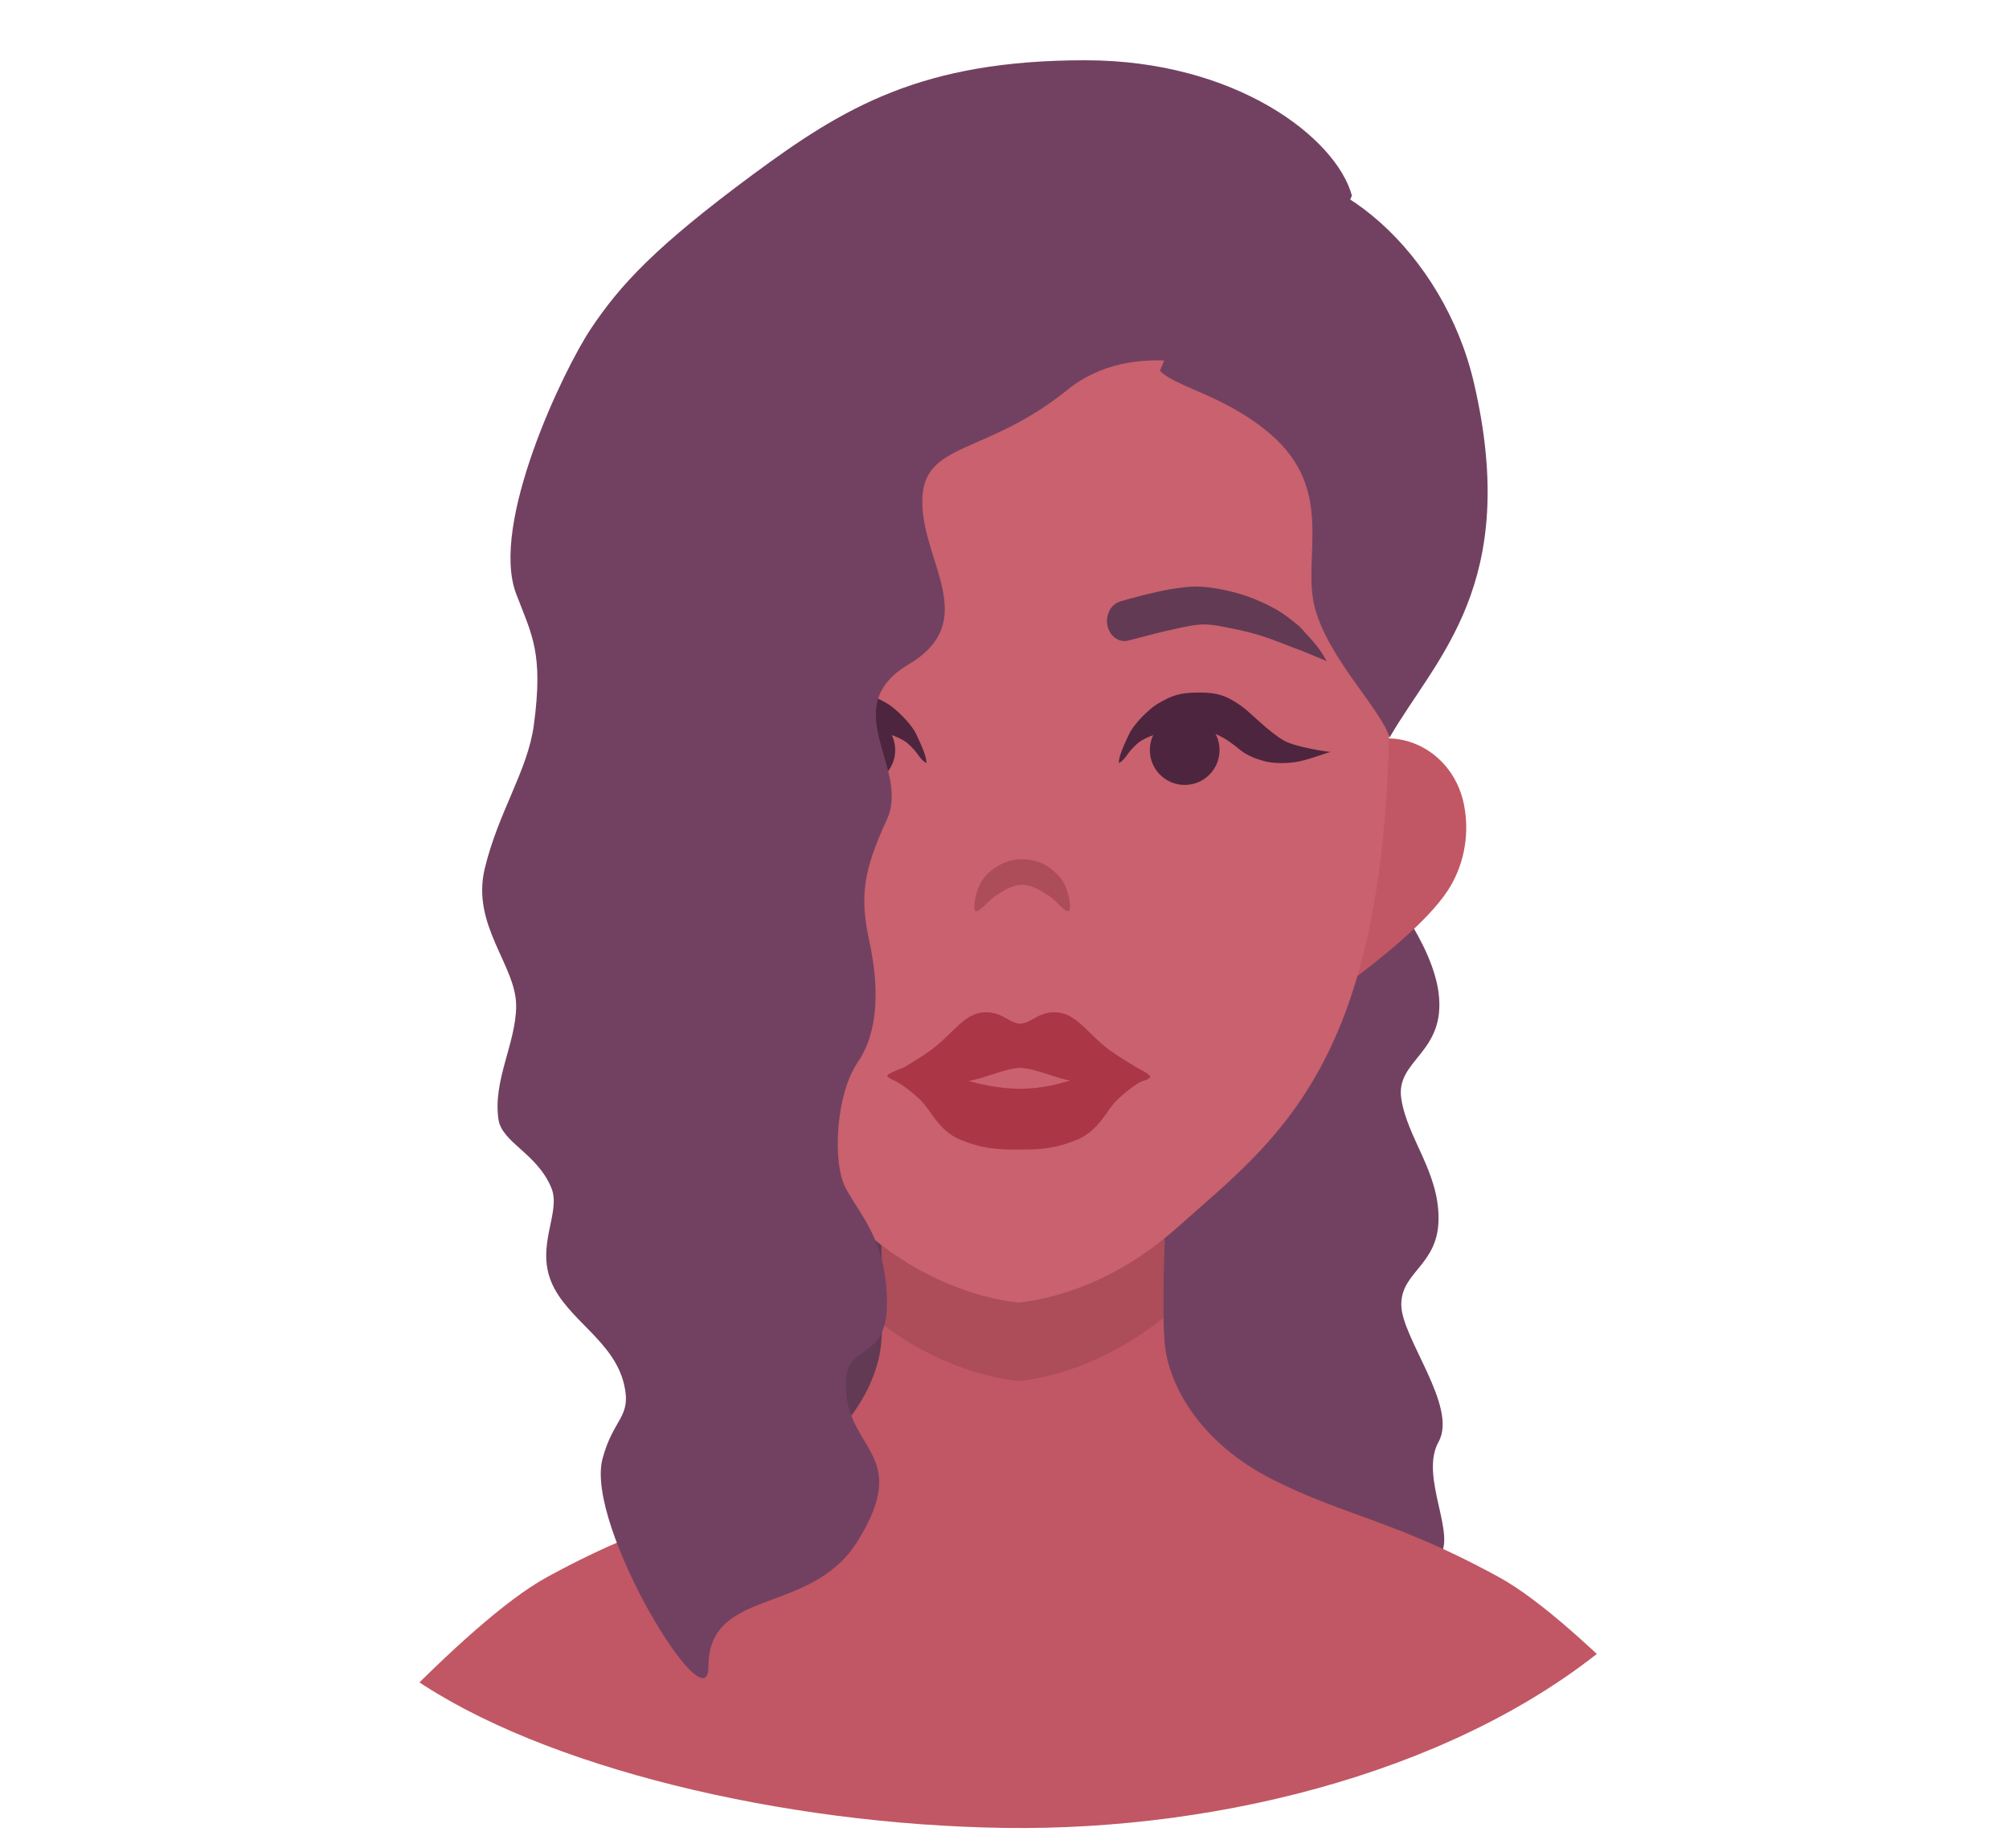
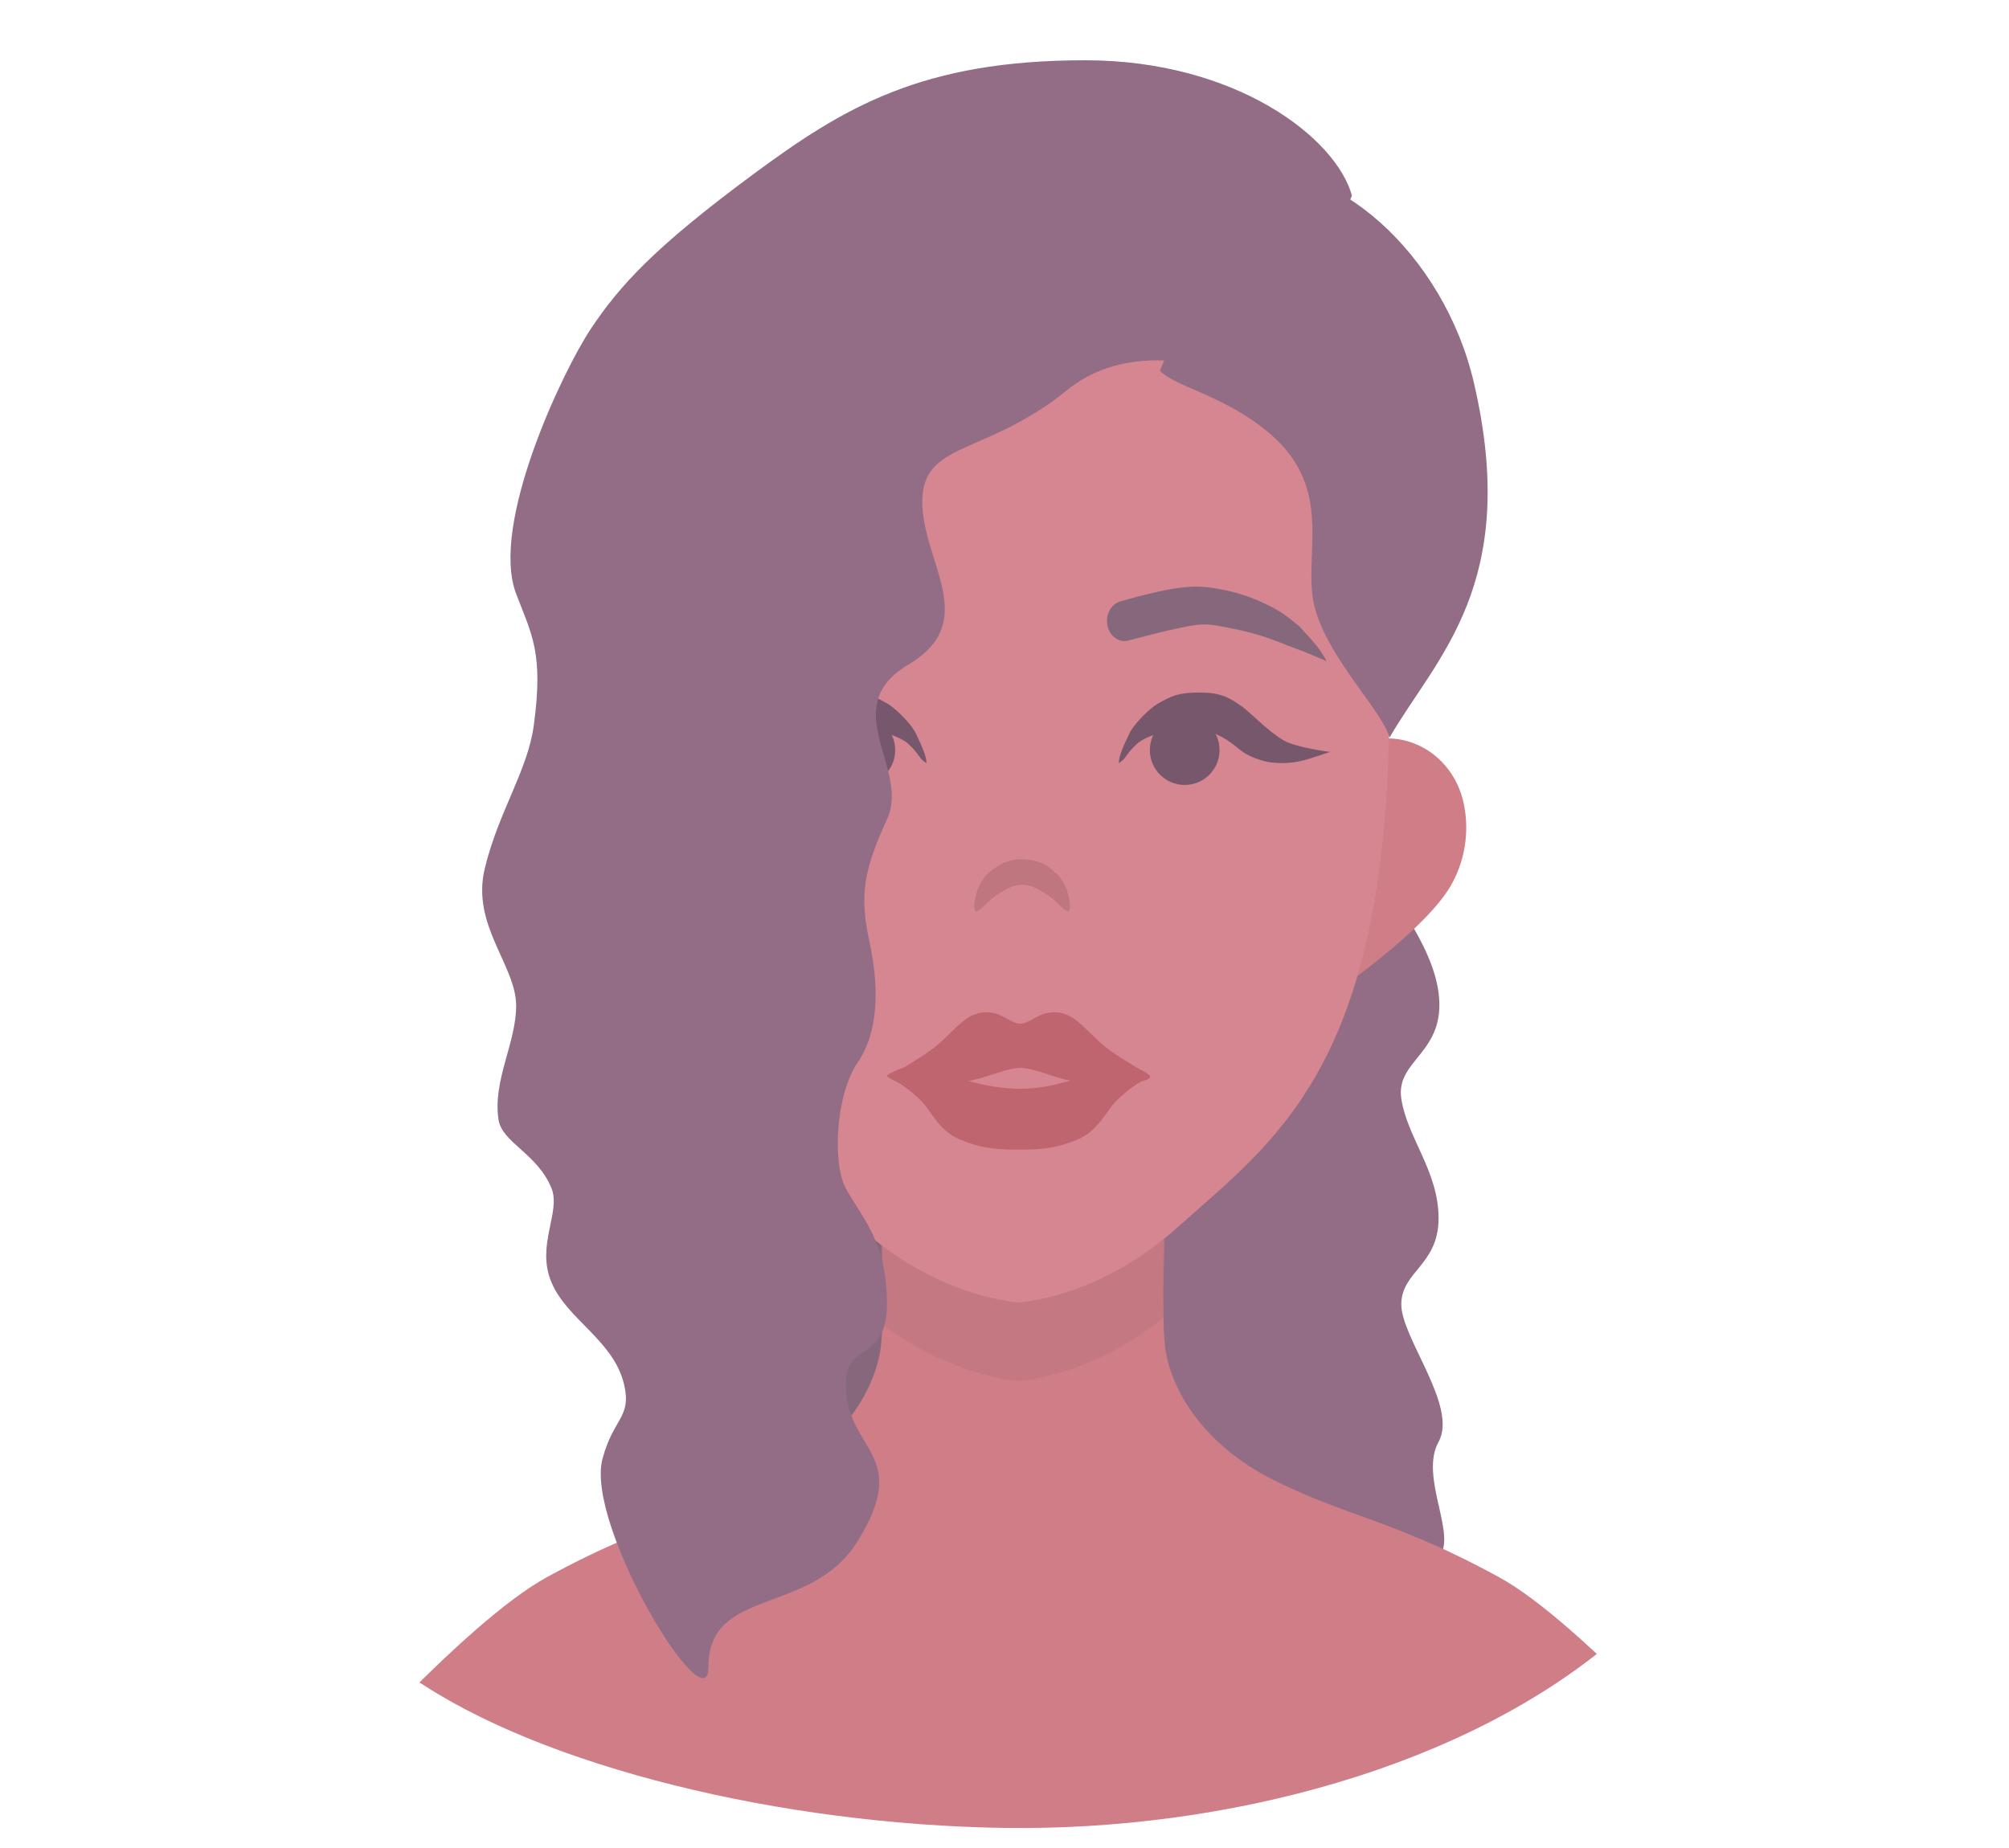
- <svg xmlns="http://www.w3.org/2000/svg" width="100" height="92" viewBox="0 0 100 92" fill="none">
-   <mask id="mask0_1_488" style="mask-type:alpha" maskUnits="userSpaceOnUse" x="0" y="0" width="100" height="92">
-     <path d="M94.71 51.737C88.158 61.972 88 75 80.5 81.5C73 88 61 91.159 50 91C39 90.841 27 88 20.5 83.5C14 79 10.71 67 8 51.737C8 41.5 -1.207 34.616 0.925 25.807C5.481 5.741 14.079 1.465 36.035 0H61.54C88.477 2.441 94.519 5.741 99.075 25.807C101.207 34.616 99.612 44.09 94.71 51.737Z" fill="#C4C4C4" />
+ <svg xmlns="http://www.w3.org/2000/svg" width="100" height="92" fill="none">
+   <mask height="92" width="100" y="0" x="0" maskUnits="userSpaceOnUse" id="mask0_1_488">
+     <path id="svg_1" fill="#C4C4C4" d="m94.71,51.737c-6.552,10.236 -6.71,23.263 -14.21,29.763c-7.5,6.5 -19.5,9.659 -30.5,9.5c-11,-0.159 -23,-3 -29.5,-7.5c-6.5,-4.5 -9.79,-16.5 -12.5,-31.763c-0,-10.237 -9.207,-17.121 -7.075,-25.93c4.556,-20.066 13.154,-24.342 35.11,-25.807l25.505,0c26.936,2.441 32.979,5.741 37.535,25.807c2.132,8.809 0.537,18.283 -4.365,25.93z" />
  </mask>
-   <g mask="url(#mask0_1_488)">
-     <path d="M35.668 75.004L33.129 51.469L46.898 59.77V76.273L35.668 75.004Z" fill="#623A54" />
-     <path d="M71.606 49.418C71.293 46.996 69.001 44.047 67.895 42.875L55.102 51.957V72.66C57.543 73.832 62.465 76.449 62.621 77.543C62.816 78.91 70.629 78.617 71.606 77.543C72.582 76.469 70.629 73.539 71.606 71.781C72.582 70.023 69.75 66.606 69.75 64.945C69.75 63.285 71.606 62.992 71.606 60.648C71.606 58.305 70.043 56.645 69.75 54.691C69.457 52.738 71.996 52.445 71.606 49.418Z" fill="#724161" />
-     <path d="M43.858 59.754H57.978C57.913 61.463 57.823 65.286 57.978 66.911C58.171 68.942 59.719 71.843 63.394 73.681C64.944 74.456 66.271 74.938 67.672 75.448C69.591 76.146 71.649 76.895 74.612 78.516C78.713 80.76 86.121 89.058 89.312 92.926H12.524C15.715 89.058 23.123 80.76 27.224 78.516C30.187 76.895 32.245 76.146 34.164 75.448C35.565 74.938 36.892 74.456 38.442 73.681C42.117 71.843 43.665 68.942 43.858 66.911C44.013 65.286 43.922 61.463 43.858 59.754Z" fill="#C15764" />
-     <mask id="mask1_1_488" style="mask-type:alpha" maskUnits="userSpaceOnUse" x="12" y="61" width="78" height="34">
-       <path d="M43.858 61.707H57.978C57.913 63.416 57.823 67.239 57.978 68.864C58.171 70.895 59.719 73.796 63.394 75.634C64.944 76.409 66.271 76.891 67.672 77.401C69.591 78.099 71.649 78.848 74.612 80.469C78.713 82.713 86.121 91.011 89.312 94.879H12.524C15.715 91.011 23.123 82.713 27.224 80.469C30.187 78.848 32.245 78.099 34.164 77.401C35.565 76.891 36.892 76.409 38.442 75.634C42.117 73.796 43.665 70.895 43.858 68.864C44.013 67.239 43.922 63.416 43.858 61.707Z" fill="#FFA39C" />
-     </mask>
-     <g mask="url(#mask1_1_488)">
-       <path d="M35.557 14.667C34.587 18.039 32.438 25.511 32.261 37.351C31.988 55.515 37.027 59.938 41.842 64.164C42.164 64.446 42.484 64.727 42.802 65.012C46.079 67.944 49.313 68.605 50.704 68.754C52.096 68.605 55.33 67.944 58.606 65.012C58.924 64.727 59.245 64.446 59.566 64.164C64.381 59.938 69.42 55.515 69.148 37.351C68.97 25.511 66.821 18.039 65.851 14.667C65.549 13.614 65.361 12.961 65.384 12.699H36.025C36.048 12.961 35.86 13.614 35.557 14.667Z" fill="#AC4D59" />
+   <g>
+     <g id="svg_2" mask="url(#mask0_1_488)">
+       <path id="svg_3" fill="#623A54" d="m35.668,75.004l-2.539,-23.535l13.77,8.301l0,16.504l-11.23,-1.27z" />
+       <path id="svg_4" fill="#724161" d="m71.606,49.418c-0.312,-2.422 -2.604,-5.371 -3.711,-6.543l-12.793,9.082l0,20.703c2.441,1.172 7.363,3.789 7.52,4.883c0.195,1.367 8.008,1.074 8.984,0c0.977,-1.074 -0.977,-4.004 0,-5.762c0.977,-1.758 -1.855,-5.176 -1.855,-6.836c0,-1.66 1.855,-1.953 1.855,-4.297c0,-2.344 -1.562,-4.004 -1.855,-5.957c-0.293,-1.953 2.246,-2.246 1.855,-5.273z" />
+       <path id="svg_5" fill="#C15764" d="m43.858,59.754l14.12,0c-0.065,1.709 -0.155,5.532 0,7.157c0.193,2.031 1.741,4.932 5.416,6.77c1.55,0.775 2.877,1.258 4.278,1.767c1.919,0.698 3.977,1.447 6.941,3.068c4.101,2.244 11.509,10.542 14.7,14.41l-76.789,0c3.192,-3.869 10.6,-12.166 14.7,-14.41c2.963,-1.621 5.021,-2.37 6.941,-3.068c1.401,-0.509 2.727,-0.992 4.278,-1.767c3.675,-1.837 5.222,-4.739 5.416,-6.77c0.155,-1.625 0.065,-5.448 0,-7.157z" />
+       <mask height="34" width="78" y="61" x="12" maskUnits="userSpaceOnUse" id="mask1_1_488">
+         <path id="svg_6" fill="#FFA39C" d="m43.858,61.707l14.12,0c-0.065,1.709 -0.155,5.532 0,7.157c0.193,2.031 1.741,4.932 5.416,6.77c1.55,0.775 2.877,1.258 4.278,1.767c1.919,0.698 3.977,1.447 6.941,3.068c4.101,2.244 11.509,10.541 14.7,14.41l-76.789,0c3.192,-3.869 10.6,-12.166 14.7,-14.41c2.963,-1.621 5.021,-2.37 6.941,-3.068c1.401,-0.509 2.727,-0.992 4.278,-1.767c3.675,-1.837 5.222,-4.739 5.416,-6.77c0.155,-1.625 0.065,-5.448 0,-7.157z" />
+       </mask>
+       <g id="svg_7" mask="url(#mask1_1_488)">
+         <path id="svg_8" fill="#AC4D59" d="m35.557,14.667c-0.97,3.372 -3.119,10.844 -3.296,22.684c-0.272,18.164 4.767,22.587 9.582,26.813c0.322,0.282 0.642,0.564 0.96,0.848c3.277,2.933 6.511,3.594 7.902,3.742c1.391,-0.148 4.625,-0.81 7.902,-3.742c0.318,-0.284 0.638,-0.566 0.96,-0.848c4.815,-4.226 9.854,-8.649 9.582,-26.813c-0.178,-11.84 -2.327,-19.312 -3.296,-22.684c-0.303,-1.053 -0.491,-1.706 -0.468,-1.968l-29.359,0c0.023,0.262 -0.165,0.915 -0.468,1.968z" />
+       </g>
+       <path id="svg_9" fill="#C15764" d="m67.135,48.912c1.596,-1.176 3.909,-3.029 4.921,-4.565c0.758,-1.147 1.074,-2.608 0.865,-3.999c-0.433,-3.165 -3.857,-4.667 -6.176,-2.713c-0.13,0.109 -0.252,0.232 -0.377,0.357c-0.051,0.051 -0.102,0.103 -0.155,0.155c-0.046,-0.058 -0.09,-0.116 -0.134,-0.173c-0.108,-0.141 -0.213,-0.278 -0.328,-0.402c-2.05,-2.234 -5.638,-1.182 -6.471,1.902c-0.384,1.353 -0.257,2.842 0.348,4.077c0.808,1.652 2.866,3.786 4.298,5.156c0.399,0.382 1.522,1.382 1.522,1.382c0,0 1.241,-0.848 1.686,-1.176z" />
+       <path id="svg_10" fill="#C9616E" d="m35.557,14.667c-0.97,3.372 -3.119,6.938 -3.296,18.778c-0.272,18.164 4.767,22.587 9.582,26.813c0.322,0.282 0.642,0.564 0.96,0.848c3.277,2.933 6.511,3.594 7.902,3.742c1.391,-0.148 4.625,-0.81 7.902,-3.742c0.318,-0.284 0.638,-0.566 0.96,-0.848c4.815,-4.226 9.854,-8.649 9.582,-26.813c-0.178,-11.84 -2.327,-15.406 -3.296,-18.778c-0.303,-1.053 -0.491,-1.706 -0.468,-1.968l-29.359,0c0.023,0.262 -0.165,0.915 -0.468,1.968z" />
+       <path id="svg_11" fill="#AB3645" d="m48.126,50.706c0.276,-0.186 0.581,-0.311 0.953,-0.311c0.472,0 0.787,0.178 1.047,0.324l0.009,0.005c0.234,0.132 0.412,0.228 0.649,0.24c0.237,-0.011 0.416,-0.108 0.649,-0.24l0.009,-0.005c0.259,-0.146 0.575,-0.324 1.046,-0.324c0.371,0 0.677,0.125 0.953,0.311c0.268,0.18 0.522,0.428 0.79,0.689l0.009,0.008c0.219,0.213 0.452,0.44 0.722,0.667c0.416,0.348 1.065,0.741 1.6,1.066l0.004,0.003c0,0 0.683,0.336 0.683,0.464c0,0.129 -0.441,0.236 -0.441,0.236c-0.125,0.066 -0.266,0.155 -0.414,0.261c-0.295,0.211 -0.604,0.475 -0.841,0.713c-0.111,0.112 -0.22,0.255 -0.34,0.421c-0.028,0.039 -0.057,0.079 -0.086,0.12c-0.094,0.131 -0.194,0.272 -0.303,0.41c-0.286,0.364 -0.65,0.739 -1.183,0.962c-1.008,0.421 -1.721,0.505 -2.812,0.505c-0.042,0 -0.083,-0.003 -0.122,-0.008c-0.039,0.005 -0.08,0.008 -0.122,0.008c-1.091,0 -1.804,-0.084 -2.812,-0.505c-0.533,-0.223 -0.897,-0.598 -1.183,-0.962c-0.109,-0.138 -0.209,-0.279 -0.303,-0.41c-0.029,-0.041 -0.058,-0.081 -0.086,-0.12c-0.12,-0.167 -0.229,-0.309 -0.34,-0.421c-0.237,-0.237 -0.545,-0.502 -0.841,-0.713c-0.148,-0.105 -0.289,-0.195 -0.414,-0.261c0,0 -0.444,-0.189 -0.444,-0.288c0,-0.1 0.841,-0.415 0.841,-0.415c0.535,-0.324 1.183,-0.718 1.6,-1.066c0.271,-0.227 0.504,-0.453 0.723,-0.667l0.009,-0.008c0.268,-0.261 0.522,-0.509 0.79,-0.689zm2.658,3.497c-1.17,0 -2.164,-0.278 -2.573,-0.388c0.012,-0.002 0.023,-0.004 0.034,-0.006c0.372,-0.069 0.758,-0.194 1.123,-0.312l0.008,-0.003c0.526,-0.17 1.001,-0.321 1.408,-0.332c0.407,0.011 0.882,0.162 1.408,0.332l0.008,0.003c0.347,0.112 0.713,0.23 1.068,0.301c-0.427,0.114 -1.314,0.405 -2.484,0.405z" clip-rule="evenodd" fill-rule="evenodd" />
+       <path id="svg_12" fill="#AC4D59" d="m52.607,43.511c-0.35,-0.317 -0.728,-0.699 -1.727,-0.734c-0.999,-0.034 -1.727,0.734 -1.727,0.734c-0.625,0.566 -0.773,1.856 -0.566,1.856c0.12,0 0.338,-0.21 0.551,-0.416c0.154,-0.148 0.305,-0.294 0.416,-0.358c0.326,-0.187 0.755,-0.54 1.326,-0.546c0.57,0.006 1,0.359 1.325,0.546c0.111,0.064 0.262,0.21 0.416,0.358c0.213,0.206 0.431,0.416 0.551,0.416c0.207,0 0.059,-1.29 -0.566,-1.856z" />
+       <circle id="svg_13" fill="#4D253F" r="1.734" cy="37.343" cx="42.826" />
+       <path id="svg_14" fill="#4D253F" d="m40.011,35.152c0.582,-0.396 0.995,-0.676 2.069,-0.676c1.041,0 1.368,0.146 2.084,0.548c0.362,0.204 1.172,0.961 1.432,1.509l0.002,0.004c0.241,0.507 0.519,1.093 0.519,1.454c-0.391,-0.225 -0.359,-0.472 -0.911,-0.963c-0.521,-0.464 -1.823,-0.77 -2.735,-0.77c-0.61,0 -1.349,0.316 -1.768,0.601c-0.074,0.051 -0.154,0.108 -0.241,0.169l0,0c-0.415,0.296 -0.595,0.601 -1.637,0.875c-0.334,0.088 -1.042,0.137 -1.693,0c-0.651,-0.137 -1.45,-0.47 -1.561,-0.465c0.054,-0.002 1.757,-0.232 2.343,-0.579c0.781,-0.464 1.591,-1.335 2.084,-1.698l0.015,-0.01z" />
+       <ellipse id="svg_15" fill="#4D253F" transform="matrix(-1 0 0 1 58.9697 37.3431)" ry="1.734" rx="1.734" />
+       <path id="svg_16" fill="#4D253F" d="m61.794,35.152c-0.582,-0.396 -0.995,-0.676 -2.069,-0.676c-1.041,0 -1.368,0.146 -2.084,0.548c-0.362,0.204 -1.172,0.961 -1.433,1.509l-0.002,0.004c-0.241,0.507 -0.519,1.093 -0.519,1.454c0.391,-0.225 0.359,-0.472 0.911,-0.963c0.521,-0.464 1.823,-0.77 2.735,-0.77c0.61,0 1.349,0.316 1.768,0.601c0.074,0.051 0.154,0.108 0.241,0.169l0,0c0.415,0.296 0.595,0.601 1.637,0.875c0.334,0.088 1.042,0.137 1.693,0c0.651,-0.137 1.45,-0.47 1.561,-0.465c-0.054,-0.002 -1.757,-0.232 -2.343,-0.579c-0.781,-0.464 -1.591,-1.335 -2.084,-1.698l-0.015,-0.01z" />
+       <path id="svg_17" fill="#623A54" d="m40.78,29.391c0.987,-0.217 1.568,-0.216 2.148,-0.146c0.956,0.116 1.586,0.294 2.178,0.439c0.29,0.071 0.78,0.213 0.955,0.264l0.011,0.003c0.463,0.152 0.73,0.706 0.598,1.237c-0.132,0.531 -0.614,0.839 -1.077,0.687l-0,-0l-0,-0l-0.001,-0c-0.921,-0.233 -1.502,-0.406 -2.567,-0.628c-0.939,-0.196 -1.258,-0.208 -2.033,-0.059c-0.612,0.118 -1.161,0.216 -1.936,0.454c-0.618,0.189 -1.235,0.456 -1.645,0.606c-0.41,0.15 -0.871,0.334 -1.645,0.667c0.387,-0.667 0.484,-0.778 1.355,-1.726c0.484,-0.386 0.806,-0.688 1.549,-1.053c0.677,-0.334 1.258,-0.556 2.111,-0.744z" />
+       <path id="svg_18" fill="#623A54" d="m61.025,29.391c-0.987,-0.217 -1.568,-0.216 -2.148,-0.146c-0.956,0.116 -1.586,0.294 -2.178,0.439c-0.29,0.071 -0.78,0.213 -0.955,0.264l-0.011,0.003c-0.463,0.152 -0.73,0.706 -0.598,1.237c0.132,0.531 0.614,0.839 1.077,0.687l0,-0l0,-0l0.001,-0c0.921,-0.233 1.502,-0.406 2.567,-0.628c0.939,-0.196 1.258,-0.208 2.033,-0.059c0.612,0.118 1.161,0.216 1.936,0.454c0.618,0.189 1.236,0.456 1.645,0.606c0.41,0.15 0.871,0.334 1.645,0.667c-0.387,-0.667 -0.484,-0.778 -1.355,-1.726c-0.484,-0.386 -0.806,-0.688 -1.549,-1.053c-0.677,-0.334 -1.258,-0.556 -2.111,-0.744z" />
+       <path id="svg_19" fill="#724161" d="m53.133,19.406c3.281,-2.656 8.073,-1.107 10.059,0l4.101,-9.668c-0.781,-2.865 -5.762,-6.738 -13.281,-6.738c-8.124,0 -12.012,2.344 -16.504,5.664c-4.892,3.616 -6.643,5.521 -8.105,7.715c-1.367,2.051 -5.032,9.716 -3.711,13.184c0.781,2.051 1.367,2.93 0.879,6.543c-0.306,2.268 -1.758,4.297 -2.441,7.129c-0.684,2.832 1.562,4.823 1.562,6.836c0,1.855 -1.172,3.711 -0.879,5.664c0.173,1.152 1.939,1.692 2.637,3.418c0.485,1.199 -0.781,2.832 0,4.688c0.781,1.855 3.098,2.89 3.613,5.078c0.391,1.66 -0.531,1.66 -1.074,3.711c-0.879,3.32 5.274,13.39 5.274,10.352c0,-4.004 5.091,-2.504 7.422,-6.25c2.734,-4.395 -0.586,-4.479 -0.586,-7.812c0,-2.148 2.051,-1.091 2.051,-4.004c0,-3.125 -1.264,-4.3 -2.051,-5.762c-0.684,-1.27 -0.488,-4.688 0.586,-6.25c1.074,-1.562 1.074,-3.808 0.586,-6.055c-0.488,-2.246 -0.293,-3.516 0.879,-6.055c1.172,-2.539 -2.539,-5.566 1.074,-7.715c3.613,-2.148 0.684,-5.078 0.684,-8.105c0,-3.027 3.125,-2.246 7.227,-5.566z" />
+       <path id="svg_20" fill="#724161" d="m63.207,21.586c-2.235,-1.906 -4.688,-2.311 -5.469,-3.125l4.004,-9.863c4.59,-0.879 10.125,4.03 11.621,10.449c2.344,10.059 -1.888,13.672 -4.199,17.676c-0.358,-1.335 -3.027,-3.906 -3.711,-6.445c-0.684,-2.539 1.074,-5.859 -2.246,-8.691z" />
    </g>
-     <path d="M67.135 48.912C68.73 47.736 71.043 45.883 72.056 44.347C72.814 43.2 73.13 41.739 72.921 40.348C72.489 37.182 69.064 35.681 66.746 37.635C66.616 37.744 66.494 37.867 66.369 37.992C66.318 38.044 66.267 38.095 66.214 38.147C66.168 38.089 66.124 38.031 66.08 37.974C65.972 37.833 65.867 37.696 65.752 37.571C63.702 35.337 60.114 36.389 59.281 39.474C58.896 40.826 59.023 42.316 59.629 43.55C60.437 45.203 62.494 47.336 63.927 48.706C64.326 49.088 65.449 50.088 65.449 50.088C65.449 50.088 66.69 49.24 67.135 48.912Z" fill="#C15764" />
-     <path d="M35.557 14.667C34.587 18.039 32.438 21.605 32.261 33.445C31.988 51.608 37.027 56.031 41.842 60.257C42.164 60.54 42.484 60.821 42.802 61.105C46.079 64.038 49.313 64.699 50.704 64.848C52.096 64.699 55.33 64.038 58.606 61.105C58.924 60.821 59.245 60.54 59.566 60.257C64.381 56.031 69.42 51.608 69.148 33.445C68.97 21.605 66.821 18.039 65.851 14.667C65.549 13.614 65.361 12.961 65.384 12.699H36.025C36.048 12.961 35.86 13.614 35.557 14.667Z" fill="#C9616E" />
-     <path fill-rule="evenodd" clip-rule="evenodd" d="M48.126 50.706C48.402 50.52 48.707 50.395 49.079 50.395C49.55 50.395 49.866 50.572 50.125 50.718L50.135 50.723C50.368 50.855 50.547 50.952 50.784 50.963C51.021 50.952 51.2 50.855 51.433 50.723L51.443 50.718C51.702 50.572 52.018 50.395 52.489 50.395C52.861 50.395 53.166 50.52 53.442 50.706C53.71 50.886 53.964 51.134 54.232 51.395L54.24 51.403C54.459 51.616 54.692 51.843 54.963 52.07C55.379 52.418 56.027 52.811 56.563 53.136L56.567 53.138C56.567 53.138 57.25 53.474 57.25 53.602C57.25 53.731 56.809 53.838 56.809 53.838C56.684 53.904 56.543 53.994 56.395 54.099C56.1 54.31 55.791 54.574 55.555 54.812C55.443 54.923 55.334 55.066 55.214 55.233C55.186 55.272 55.158 55.312 55.129 55.353C55.035 55.484 54.934 55.625 54.826 55.764C54.54 56.127 54.176 56.502 53.643 56.725C52.635 57.146 51.922 57.23 50.831 57.23C50.789 57.23 50.748 57.228 50.709 57.223C50.669 57.228 50.629 57.23 50.587 57.23C49.496 57.23 48.782 57.146 47.774 56.725C47.241 56.502 46.878 56.127 46.592 55.764C46.483 55.625 46.383 55.484 46.289 55.353C46.26 55.312 46.231 55.272 46.203 55.233C46.083 55.066 45.974 54.923 45.863 54.812C45.626 54.574 45.317 54.31 45.022 54.099C44.874 53.994 44.733 53.904 44.608 53.838C44.608 53.838 44.164 53.65 44.164 53.55C44.164 53.451 45.005 53.136 45.005 53.136C45.541 52.811 46.189 52.418 46.605 52.07C46.876 51.843 47.109 51.616 47.328 51.403L47.336 51.395C47.604 51.134 47.858 50.886 48.126 50.706ZM50.784 54.203C49.614 54.203 48.62 53.925 48.211 53.815C48.222 53.813 48.234 53.811 48.245 53.809C48.617 53.739 49.003 53.615 49.368 53.497L49.376 53.494C49.902 53.325 50.377 53.173 50.784 53.162C51.192 53.173 51.666 53.325 52.192 53.494L52.2 53.497C52.547 53.609 52.913 53.727 53.268 53.798C52.841 53.912 51.954 54.203 50.784 54.203Z" fill="#AB3645" />
-     <path d="M52.607 43.511C52.257 43.194 51.879 42.812 50.881 42.777C49.882 42.743 49.154 43.511 49.154 43.511C48.529 44.077 48.381 45.367 48.588 45.367C48.708 45.367 48.926 45.157 49.139 44.951C49.293 44.803 49.444 44.657 49.555 44.593C49.881 44.406 50.31 44.053 50.881 44.047C51.451 44.053 51.88 44.406 52.206 44.593C52.317 44.657 52.468 44.803 52.622 44.951C52.835 45.157 53.053 45.367 53.173 45.367C53.38 45.367 53.232 44.077 52.607 43.511Z" fill="#AC4D59" />
-     <circle cx="42.826" cy="37.343" r="1.734" fill="#4D253F" />
-     <path d="M40.011 35.152C40.593 34.757 41.006 34.477 42.08 34.477C43.122 34.477 43.449 34.623 44.164 35.025C44.526 35.229 45.336 35.986 45.596 36.534L45.598 36.538C45.839 37.045 46.117 37.631 46.117 37.992C45.727 37.767 45.758 37.521 45.206 37.029C44.685 36.565 43.383 36.259 42.471 36.259C41.861 36.259 41.122 36.575 40.702 36.86C40.628 36.91 40.548 36.967 40.462 37.029L40.462 37.029C40.046 37.325 39.866 37.63 38.825 37.904C38.491 37.992 37.783 38.041 37.132 37.904C36.48 37.767 35.682 37.435 35.57 37.439C35.624 37.437 37.328 37.207 37.913 36.86C38.694 36.396 39.504 35.525 39.997 35.162L40.011 35.152Z" fill="#4D253F" />
-     <ellipse rx="1.734" ry="1.734" transform="matrix(-1 0 0 1 58.9697 37.3431)" fill="#4D253F" />
-     <path d="M61.794 35.152C61.212 34.757 60.799 34.477 59.725 34.477C58.683 34.477 58.356 34.623 57.641 35.025C57.279 35.229 56.469 35.986 56.209 36.534L56.207 36.538C55.966 37.045 55.688 37.631 55.688 37.992C56.078 37.767 56.047 37.521 56.599 37.029C57.12 36.565 58.422 36.259 59.334 36.259C59.943 36.259 60.683 36.575 61.102 36.86C61.177 36.91 61.257 36.967 61.343 37.029L61.343 37.029C61.759 37.325 61.938 37.63 62.98 37.904C63.314 37.992 64.022 38.041 64.673 37.904C65.324 37.767 66.123 37.435 66.234 37.439C66.181 37.437 64.477 37.207 63.892 36.86C63.11 36.396 62.301 35.525 61.808 35.162L61.794 35.152Z" fill="#4D253F" />
-     <path d="M40.78 29.391C41.767 29.174 42.348 29.175 42.928 29.245C43.884 29.361 44.514 29.54 45.106 29.684C45.396 29.755 45.885 29.897 46.061 29.948L46.071 29.951C46.534 30.102 46.802 30.656 46.669 31.188C46.537 31.719 46.055 32.027 45.593 31.875L45.593 31.875L45.593 31.875L45.592 31.875C44.67 31.641 44.09 31.469 43.025 31.246C42.086 31.05 41.767 31.038 40.992 31.188C40.38 31.306 39.831 31.404 39.056 31.641C38.438 31.831 37.821 32.097 37.411 32.247C37.001 32.397 36.54 32.581 35.766 32.914C36.153 32.247 36.25 32.136 37.121 31.188C37.605 30.802 37.927 30.5 38.669 30.135C39.347 29.801 39.928 29.579 40.78 29.391Z" fill="#623A54" />
-     <path d="M61.025 29.391C60.038 29.174 59.456 29.175 58.877 29.245C57.92 29.361 57.29 29.54 56.699 29.684C56.409 29.755 55.919 29.897 55.744 29.948L55.734 29.951C55.271 30.102 55.003 30.656 55.135 31.188C55.267 31.719 55.749 32.027 56.212 31.875L56.212 31.875L56.212 31.875L56.213 31.875C57.134 31.641 57.715 31.469 58.78 31.246C59.719 31.05 60.038 31.038 60.812 31.188C61.425 31.306 61.974 31.404 62.748 31.641C63.367 31.831 63.984 32.097 64.394 32.247C64.804 32.397 65.265 32.581 66.039 32.914C65.652 32.247 65.555 32.136 64.684 31.188C64.2 30.802 63.878 30.5 63.135 30.135C62.458 29.801 61.877 29.579 61.025 29.391Z" fill="#623A54" />
-     <path d="M53.133 19.406C56.415 16.75 61.206 18.299 63.192 19.406L67.293 9.738C66.512 6.874 61.532 3 54.012 3C45.889 3 42.001 5.344 37.508 8.664C32.617 12.28 30.866 14.185 29.403 16.379C28.036 18.43 24.371 26.095 25.692 29.562C26.473 31.613 27.059 32.492 26.571 36.105C26.264 38.373 24.813 40.402 24.13 43.234C23.446 46.066 25.692 48.057 25.692 50.07C25.692 51.926 24.52 53.781 24.813 55.734C24.986 56.887 26.752 57.426 27.45 59.152C27.935 60.352 26.669 61.984 27.45 63.84C28.231 65.695 30.548 66.73 31.063 68.918C31.454 70.578 30.532 70.578 29.989 72.629C29.11 75.949 35.262 86.019 35.262 82.981C35.262 78.977 40.353 80.476 42.684 76.731C45.419 72.336 42.098 72.251 42.098 68.918C42.098 66.769 44.149 67.827 44.149 64.914C44.149 61.789 42.885 60.614 42.098 59.152C41.415 57.883 41.61 54.465 42.684 52.902C43.758 51.34 43.758 49.094 43.27 46.848C42.782 44.602 42.977 43.332 44.149 40.793C45.321 38.254 41.61 35.227 45.223 33.078C48.837 30.93 45.907 28 45.907 24.973C45.907 21.945 49.032 22.727 53.133 19.406Z" fill="#724161" />
-     <path d="M63.207 21.586C60.972 19.68 58.52 19.275 57.738 18.461L61.742 8.598C66.332 7.719 71.868 12.628 73.363 19.047C75.707 29.105 71.475 32.719 69.164 36.723C68.806 35.388 66.137 32.816 65.453 30.277C64.77 27.738 66.527 24.418 63.207 21.586Z" fill="#724161" />
  </g>
</svg>
